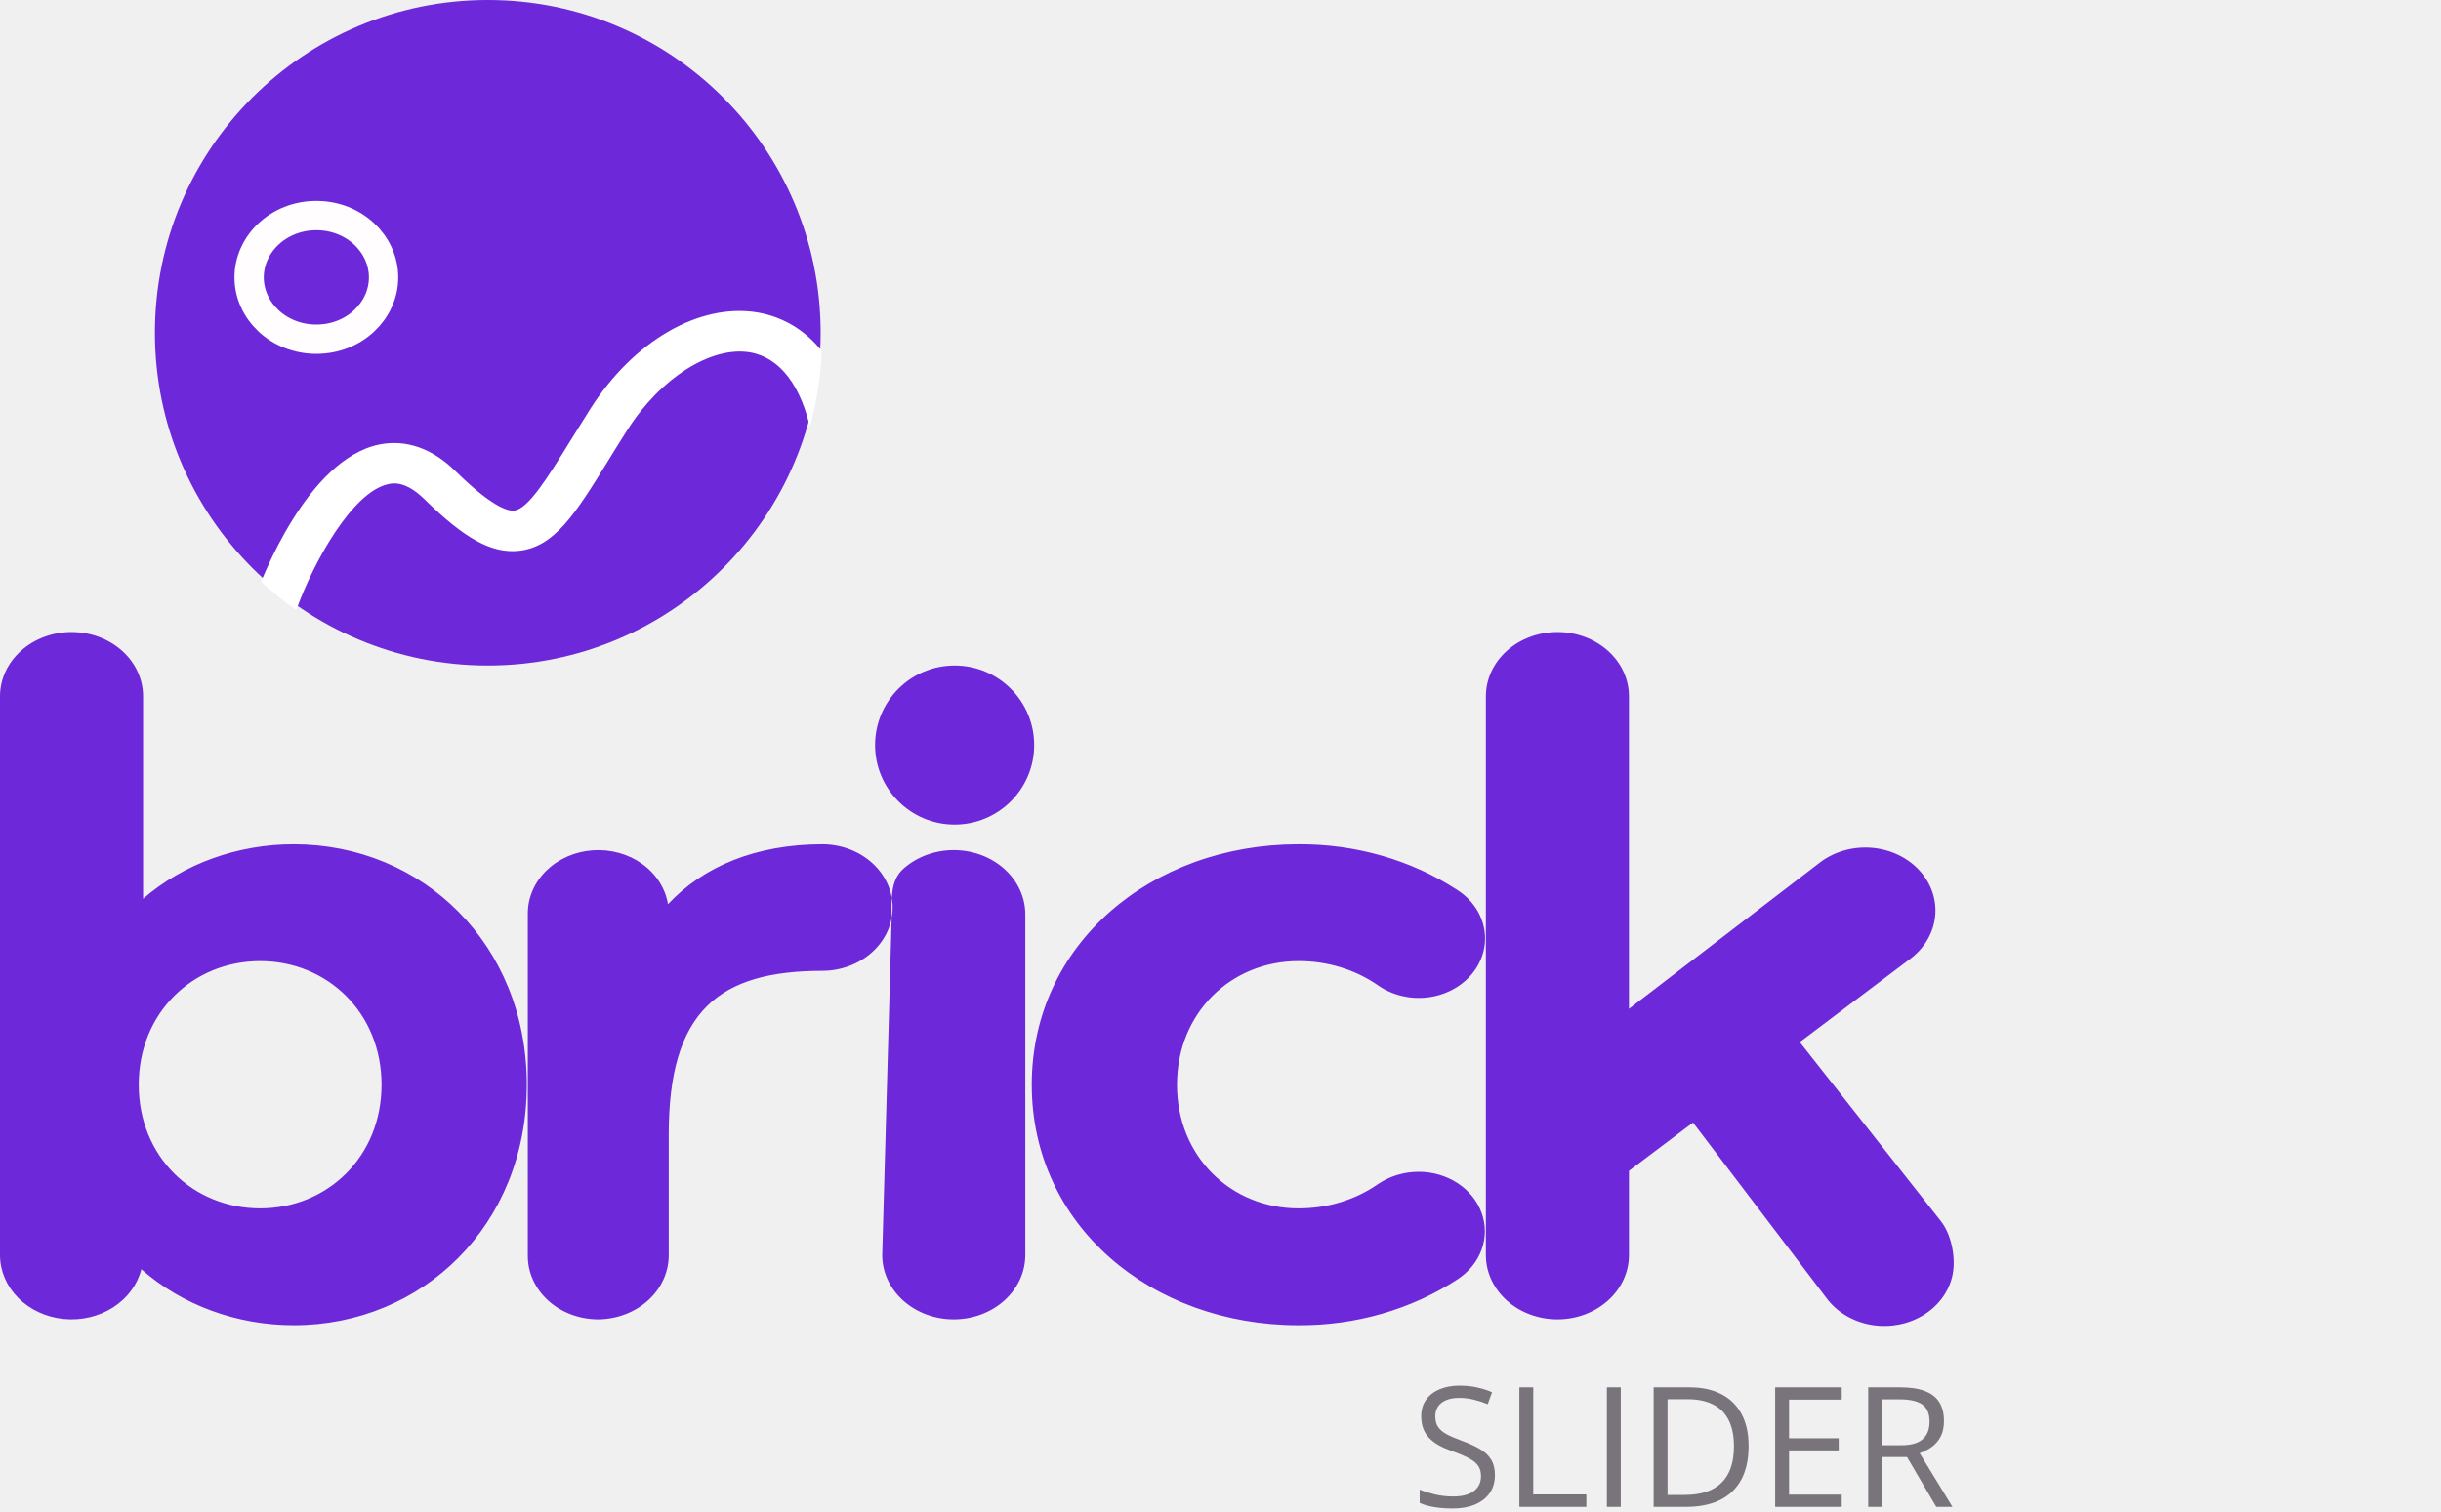
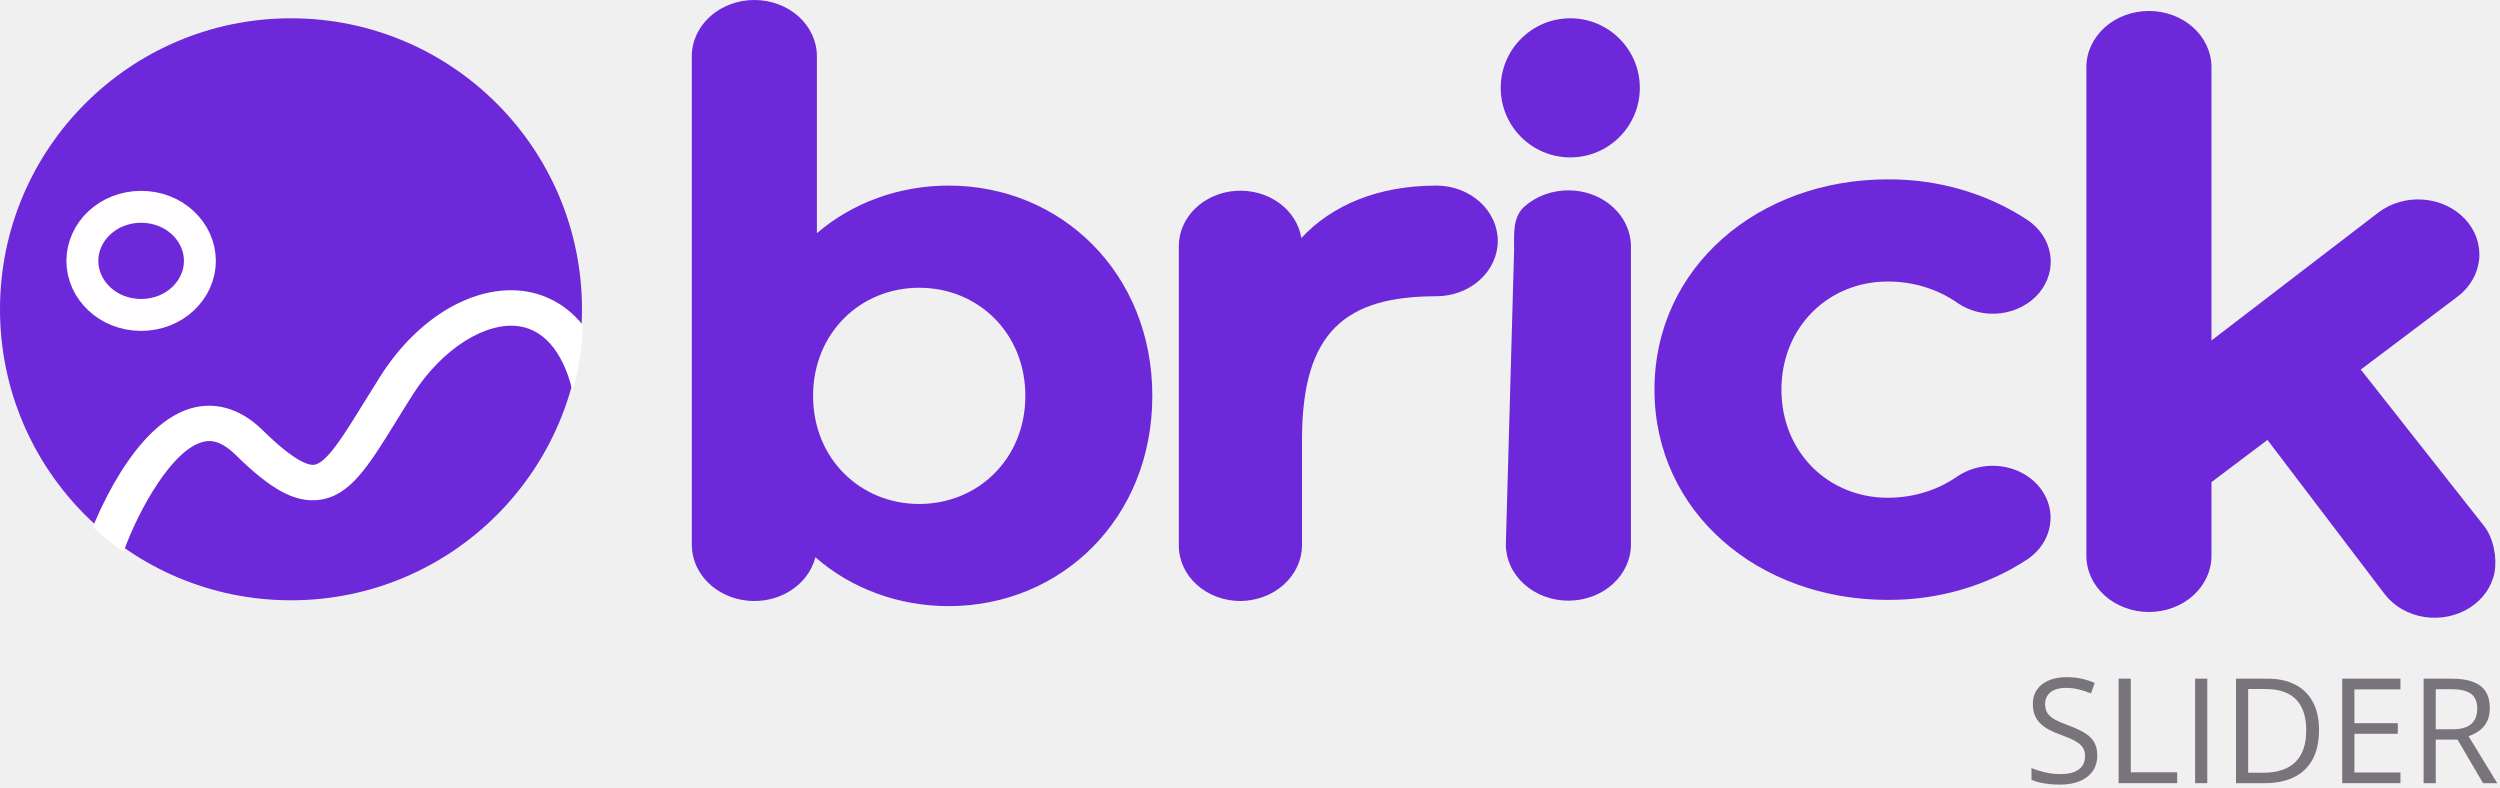
- <svg xmlns="http://www.w3.org/2000/svg" width="583" height="361" viewBox="0 0 583 361" fill="none">
-   <path fill-rule="evenodd" clip-rule="evenodd" d="M70.158 201.703C56.742 201.699 43.846 206.362 34.175 214.715V166.351C34.175 162.28 32.374 158.375 29.17 155.496C25.965 152.617 21.619 151 17.087 151C12.555 151 8.209 152.617 5.005 155.496C1.8 158.375 3.82005e-07 162.28 0 166.351V299.848C0.001 303.625 1.551 307.269 4.355 310.084C7.159 312.898 11.019 314.685 15.198 315.103C19.376 315.521 23.579 314.54 27.004 312.349C30.428 310.158 32.833 306.909 33.758 303.225C43.473 311.794 56.544 316.594 70.158 316.593C100.894 316.593 125.816 292.706 125.816 259.148C125.816 225.59 100.894 201.703 70.158 201.703ZM62.133 288.684C46.119 288.684 33.134 276.393 33.134 259.15C33.134 241.906 46.119 229.615 62.133 229.615C78.147 229.615 91.125 241.909 91.125 259.15C91.125 276.391 78.14 288.684 62.133 288.684ZM196.477 201.703C180.498 201.703 167.937 207.02 159.539 216.022C158.922 212.244 156.736 208.815 153.42 206.424C150.105 204.034 145.905 202.86 141.665 203.138C137.425 203.415 133.459 205.124 130.565 207.921C127.67 210.718 126.061 214.396 126.06 218.215V300.08C126.061 304.089 127.833 307.933 130.989 310.768C134.144 313.603 138.423 315.196 142.886 315.197C147.333 315.151 151.584 313.544 154.73 310.719C157.875 307.894 159.666 304.075 159.718 300.08V271.009C159.718 241.474 171.756 231.937 196.477 231.937C200.921 231.911 205.172 230.307 208.304 227.474C211.436 224.642 213.194 220.812 213.194 216.82C213.194 212.828 211.436 208.997 208.304 206.165C205.172 203.333 200.921 201.729 196.477 201.703ZM227.787 315.198C232.319 315.198 236.665 313.582 239.87 310.704C243.076 307.825 244.877 303.921 244.878 299.85V218.448C244.878 214.377 243.078 210.473 239.873 207.594C236.669 204.715 232.323 203.098 227.791 203.098C223.259 203.098 218.913 204.715 215.708 207.594C212.504 210.473 212.958 215.273 212.958 219.345L210.704 299.848C210.703 301.864 211.145 303.86 212.003 305.722C212.862 307.584 214.12 309.277 215.707 310.702C217.293 312.127 219.176 313.258 221.249 314.029C223.322 314.801 225.544 315.198 227.787 315.198ZM310.105 316.593C323.767 316.685 337.101 312.837 348.148 305.616C350.843 303.85 352.846 301.364 353.872 298.513C354.898 295.663 354.894 292.593 353.86 289.745C352.826 286.896 350.815 284.415 348.116 282.656C345.416 280.896 342.166 279.949 338.831 279.951C335.342 279.955 331.949 280.978 329.162 282.865C323.715 286.668 317.004 288.717 310.105 288.683C294.091 288.683 281.113 276.392 281.113 259.149C281.113 241.905 294.091 229.614 310.105 229.614C317.004 229.58 323.716 231.63 329.162 235.435C330.822 236.591 332.721 237.438 334.749 237.927C336.777 238.417 338.893 238.539 340.974 238.287C343.055 238.035 345.059 237.413 346.87 236.458C348.681 235.503 350.262 234.234 351.522 232.724C352.781 231.215 353.694 229.495 354.207 227.666C354.719 225.837 354.822 223.934 354.508 222.069C354.194 220.203 353.47 218.413 352.378 216.802C351.286 215.19 349.848 213.79 348.148 212.683C337.101 205.461 323.767 201.614 310.105 201.705C274.933 201.705 246.421 225.593 246.421 259.151C246.421 292.708 274.933 316.593 310.105 316.593ZM463.571 291.766L429.849 248.966L456.228 229.08C457.921 227.812 459.318 226.257 460.341 224.503C461.363 222.749 461.991 220.831 462.186 218.859C462.382 216.887 462.143 214.9 461.482 213.011C460.821 211.122 459.752 209.369 458.336 207.852C456.919 206.336 455.184 205.085 453.228 204.172C451.273 203.259 449.136 202.702 446.94 202.532C444.744 202.363 442.533 202.584 440.433 203.184C438.333 203.784 436.385 204.75 434.701 206.027L389.056 241.02V166.352C389.056 162.281 387.256 158.376 384.051 155.497C380.847 152.619 376.5 151.001 371.969 151.001C367.437 151.001 363.091 152.619 359.886 155.497C356.682 158.376 354.881 162.281 354.881 166.352V299.848C354.881 303.92 356.682 307.824 359.886 310.703C363.091 313.582 367.437 315.199 371.969 315.199C376.5 315.199 380.847 313.582 384.051 310.703C387.256 307.824 389.056 303.92 389.056 299.848V279.719L404.352 268.186L436.503 310.484C439.044 313.708 442.907 315.894 447.242 316.56C451.577 317.226 456.028 316.318 459.618 314.035C463.207 311.752 465.64 308.282 466.382 304.387C467.123 300.493 466.112 294.993 463.571 291.768V291.766Z" fill="#6D28D9" />
-   <path d="M357.039 352.402C357.039 354.095 356.616 355.54 355.77 356.738C354.936 357.923 353.764 358.828 352.254 359.453C350.743 360.078 348.966 360.391 346.922 360.391C345.841 360.391 344.819 360.339 343.855 360.234C342.892 360.13 342.007 359.98 341.199 359.785C340.392 359.59 339.682 359.349 339.07 359.062V355.879C340.047 356.283 341.238 356.66 342.645 357.012C344.051 357.35 345.522 357.52 347.059 357.52C348.491 357.52 349.702 357.331 350.691 356.953C351.681 356.562 352.43 356.009 352.938 355.293C353.458 354.564 353.719 353.691 353.719 352.676C353.719 351.699 353.504 350.885 353.074 350.234C352.645 349.57 351.928 348.971 350.926 348.438C349.936 347.891 348.582 347.311 346.863 346.699C345.652 346.27 344.585 345.801 343.66 345.293C342.736 344.772 341.961 344.186 341.336 343.535C340.711 342.884 340.236 342.129 339.91 341.27C339.598 340.41 339.441 339.427 339.441 338.32C339.441 336.797 339.826 335.495 340.594 334.414C341.375 333.32 342.449 332.487 343.816 331.914C345.197 331.328 346.779 331.035 348.562 331.035C350.086 331.035 351.492 331.178 352.781 331.465C354.083 331.751 355.275 332.135 356.355 332.617L355.32 335.469C354.292 335.039 353.198 334.681 352.039 334.395C350.893 334.108 349.708 333.965 348.484 333.965C347.26 333.965 346.225 334.147 345.379 334.512C344.546 334.863 343.908 335.365 343.465 336.016C343.022 336.667 342.801 337.441 342.801 338.34C342.801 339.342 343.009 340.176 343.426 340.84C343.855 341.504 344.533 342.096 345.457 342.617C346.395 343.125 347.632 343.659 349.168 344.219C350.848 344.831 352.273 345.482 353.445 346.172C354.617 346.849 355.509 347.682 356.121 348.672C356.733 349.648 357.039 350.892 357.039 352.402ZM362.879 360V331.445H366.199V357.031H378.875V360H362.879ZM383.777 360V331.445H387.098V360H383.777ZM417.625 345.449C417.625 348.665 417.039 351.354 415.867 353.516C414.695 355.664 412.996 357.285 410.77 358.379C408.556 359.46 405.867 360 402.703 360H394.949V331.445H403.562C406.466 331.445 408.966 331.979 411.062 333.047C413.159 334.102 414.773 335.671 415.906 337.754C417.052 339.824 417.625 342.389 417.625 345.449ZM414.129 345.566C414.129 343.001 413.699 340.885 412.84 339.219C411.993 337.552 410.743 336.315 409.09 335.508C407.449 334.688 405.438 334.277 403.055 334.277H398.27V357.148H402.312C406.245 357.148 409.194 356.178 411.16 354.238C413.139 352.298 414.129 349.408 414.129 345.566ZM439.871 360H423.973V331.445H439.871V334.375H427.293V343.613H439.148V346.504H427.293V357.07H439.871V360ZM453.914 331.445C456.258 331.445 458.191 331.738 459.715 332.324C461.251 332.897 462.397 333.776 463.152 334.961C463.908 336.146 464.285 337.656 464.285 339.492C464.285 341.003 464.012 342.266 463.465 343.281C462.918 344.284 462.202 345.098 461.316 345.723C460.431 346.348 459.487 346.829 458.484 347.168L466.316 360H462.449L455.457 348.086H449.52V360H446.199V331.445H453.914ZM453.719 334.316H449.52V345.273H454.051C456.382 345.273 458.094 344.798 459.188 343.848C460.294 342.897 460.848 341.497 460.848 339.648C460.848 337.708 460.262 336.335 459.09 335.527C457.931 334.72 456.141 334.316 453.719 334.316Z" fill="#79737C" />
-   <circle cx="228" cy="178" r="19" fill="#6D28D9" />
-   <circle cx="116.5" cy="79.5" r="79.5" fill="#6D28D9" />
-   <mask id="mask0_226_2" style="mask-type:alpha" maskUnits="userSpaceOnUse" x="37" y="1" width="160" height="160">
-     <circle cx="116.662" cy="80.662" r="79.662" fill="#D33838" />
-   </mask>
-   <g mask="url(#mask0_226_2)">
-     <path d="M66.121 148.273C65.564 148.273 65.007 148.181 64.451 148.012C61.748 147.155 60.291 144.399 61.224 141.873C62.42 138.597 73.376 109.724 90.573 106.203C95.044 105.299 101.791 105.667 108.833 112.602C117.104 120.731 121.034 122.14 122.77 121.987C126.161 121.619 130.795 114.118 136.134 105.453C137.625 103.049 139.23 100.462 140.982 97.691C151.349 81.417 167.006 72.385 180.845 74.635C187.641 75.752 199.662 80.743 203.92 101.579C204.444 104.212 202.61 106.739 199.81 107.244C196.976 107.734 194.29 106.019 193.75 103.401C191.474 92.179 186.249 85.367 179.059 84.173C169.872 82.672 157.785 90.235 149.875 102.651C148.139 105.361 146.567 107.917 145.109 110.29C137.543 122.538 132.531 130.636 123.999 131.585C117.481 132.305 110.962 128.723 101.365 119.262C96.829 114.807 93.799 115.419 92.816 115.649C84.103 117.424 74.834 134.586 71.034 144.996C70.281 147.002 68.267 148.273 66.121 148.273Z" fill="white" />
+ <svg xmlns="http://www.w3.org/2000/svg" width="235" height="74" viewBox="0 0 235 74" fill="none">
+   <g clip-path="url(#clip0_461_95)">
+     <path fill-rule="evenodd" clip-rule="evenodd" d="M233.517 49.465L221.914 34.739L230.99 27.897C231.573 27.461 232.054 26.925 232.405 26.322C232.757 25.718 232.973 25.059 233.041 24.38C233.108 23.702 233.025 23.018 232.798 22.368C232.571 21.718 232.203 21.115 231.715 20.593C231.228 20.071 230.631 19.641 229.958 19.327C229.285 19.013 228.55 18.821 227.794 18.763C227.039 18.704 226.278 18.78 225.556 18.987C224.833 19.193 224.163 19.526 223.583 19.965L207.878 32.005V6.314C207.878 4.913 207.259 3.57 206.156 2.579C205.054 1.589 203.559 1.032 201.999 1.032C200.44 1.032 198.945 1.589 197.842 2.579C196.739 3.57 196.12 4.913 196.12 6.314V52.246C196.12 53.647 196.739 54.99 197.842 55.981C198.945 56.971 200.44 57.528 201.999 57.528C203.559 57.528 205.054 56.971 206.156 55.981C207.259 54.99 207.878 53.647 207.878 52.246V45.32L213.141 41.352L224.203 55.906C225.078 57.015 226.407 57.767 227.898 57.996C229.39 58.225 230.922 57.913 232.157 57.127C233.392 56.342 234.229 55.148 234.484 53.808C234.739 52.468 234.391 50.576 233.517 49.466V49.465Z" fill="#6D28D9" />
+     <path fill-rule="evenodd" clip-rule="evenodd" d="M177.431 56.39C182.132 56.421 186.72 55.097 190.521 52.612C191.448 52.005 192.137 51.15 192.49 50.169C192.843 49.188 192.842 48.132 192.486 47.152C192.131 46.172 191.439 45.318 190.51 44.713C189.581 44.107 188.463 43.782 187.315 43.782C186.115 43.784 184.947 44.135 183.989 44.785C182.114 46.093 179.805 46.798 177.431 46.787C171.921 46.787 167.456 42.558 167.456 36.624C167.456 30.692 171.921 26.463 177.431 26.463C179.805 26.451 182.115 27.156 183.989 28.465C184.56 28.863 185.213 29.155 185.911 29.323C186.609 29.491 187.337 29.534 188.053 29.447C188.769 29.36 189.458 29.146 190.081 28.817C190.704 28.489 191.248 28.052 191.682 27.533C192.115 27.013 192.429 26.422 192.605 25.792C192.782 25.163 192.817 24.508 192.709 23.866C192.601 23.225 192.352 22.609 191.976 22.054C191.601 21.5 191.106 21.018 190.521 20.637C186.72 18.152 182.132 16.829 177.431 16.86C165.33 16.86 155.52 25.079 155.52 36.625C155.52 48.172 165.33 56.39 177.431 56.39Z" fill="#6D28D9" />
+     <path fill-rule="evenodd" clip-rule="evenodd" d="M147.428 56.462C148.988 56.462 150.483 55.906 151.586 54.916C152.688 53.925 153.308 52.582 153.309 51.181V23.174C153.309 21.773 152.689 20.429 151.587 19.439C150.484 18.448 148.989 17.892 147.429 17.892C145.87 17.892 144.375 18.448 143.272 19.439C142.169 20.429 142.326 22.081 142.326 23.482L141.55 51.181C141.55 51.874 141.702 52.561 141.997 53.202C142.293 53.843 142.726 54.425 143.272 54.915C143.817 55.406 144.465 55.795 145.179 56.06C145.892 56.326 146.656 56.462 147.428 56.462Z" fill="#6D28D9" />
+     <path fill-rule="evenodd" clip-rule="evenodd" d="M135.038 17.445C129.54 17.445 125.218 19.275 122.329 22.372C122.116 21.072 121.364 19.892 120.224 19.07C119.083 18.247 117.638 17.843 116.179 17.939C114.72 18.035 113.356 18.623 112.36 19.585C111.364 20.547 110.81 21.813 110.81 23.127V51.294C110.81 52.673 111.42 53.996 112.506 54.972C113.591 55.947 115.063 56.495 116.599 56.495C118.129 56.48 119.592 55.927 120.674 54.955C121.757 53.983 122.372 52.669 122.39 51.294V41.291C122.39 31.13 126.532 27.848 135.038 27.848C136.567 27.839 138.03 27.287 139.108 26.313C140.185 25.338 140.79 24.02 140.79 22.647C140.79 21.273 140.185 19.955 139.108 18.981C138.03 18.006 136.567 17.454 135.038 17.445Z" fill="#6D28D9" />
+     <path fill-rule="evenodd" clip-rule="evenodd" d="M89.169 17.445C84.552 17.444 80.115 19.049 76.788 21.923V5.282C76.788 3.881 76.168 2.538 75.066 1.547C73.963 0.557 72.468 6.10352e-05 70.908 6.10352e-05C69.349 6.10352e-05 67.854 0.557 66.751 1.547C65.649 2.538 65.029 3.881 65.029 5.282V51.215C65.03 52.514 65.563 53.768 66.528 54.736C67.493 55.704 68.821 56.319 70.258 56.463C71.696 56.607 73.142 56.27 74.321 55.515C75.499 54.761 76.326 53.644 76.644 52.376C79.987 55.324 84.484 56.976 89.169 56.976C99.744 56.976 108.319 48.757 108.319 37.211C108.319 25.664 99.744 17.445 89.169 17.445ZM86.407 47.373C80.897 47.373 76.43 43.144 76.43 37.211C76.43 31.278 80.897 27.049 86.407 27.049C91.917 27.049 96.383 31.279 96.383 37.211C96.383 43.143 91.915 47.373 86.407 47.373Z" fill="#6D28D9" />
+     <path d="M197.142 71.005C197.142 71.587 196.996 72.085 196.705 72.497C196.418 72.904 196.015 73.216 195.495 73.431C194.975 73.646 194.364 73.754 193.661 73.754C193.289 73.754 192.937 73.736 192.605 73.7C192.274 73.664 191.969 73.612 191.692 73.545C191.414 73.478 191.17 73.395 190.959 73.297V72.201C191.295 72.34 191.705 72.47 192.189 72.591C192.672 72.707 193.179 72.766 193.707 72.766C194.2 72.766 194.617 72.701 194.957 72.571C195.298 72.436 195.555 72.246 195.73 71.999C195.909 71.749 195.999 71.448 195.999 71.099C195.999 70.763 195.925 70.483 195.777 70.259C195.629 70.03 195.383 69.824 195.038 69.641C194.698 69.453 194.232 69.253 193.64 69.043C193.224 68.895 192.856 68.734 192.538 68.559C192.22 68.379 191.954 68.178 191.739 67.954C191.524 67.73 191.36 67.47 191.248 67.175C191.14 66.879 191.087 66.54 191.087 66.16C191.087 65.635 191.219 65.188 191.483 64.816C191.752 64.439 192.122 64.153 192.592 63.956C193.067 63.754 193.611 63.653 194.225 63.653C194.749 63.653 195.233 63.702 195.677 63.801C196.125 63.899 196.534 64.032 196.906 64.197L196.55 65.179C196.196 65.031 195.82 64.907 195.421 64.809C195.027 64.71 194.619 64.661 194.198 64.661C193.777 64.661 193.421 64.724 193.13 64.849C192.843 64.97 192.623 65.143 192.471 65.367C192.319 65.591 192.242 65.857 192.242 66.166C192.242 66.511 192.314 66.798 192.457 67.027C192.605 67.255 192.838 67.459 193.157 67.638C193.479 67.813 193.905 67.997 194.433 68.189C195.011 68.4 195.502 68.624 195.905 68.861C196.308 69.094 196.615 69.381 196.826 69.721C197.036 70.058 197.142 70.485 197.142 71.005Z" fill="#79737C" />
+     <path d="M199.151 73.619V63.794H200.293V72.597H204.655V73.619H199.151Z" fill="#79737C" />
+     <path d="M206.341 73.619V63.794H207.484V73.619H206.341Z" fill="#79737C" />
+     <path d="M217.987 68.612C217.987 69.719 217.786 70.644 217.383 71.388C216.979 72.127 216.395 72.685 215.628 73.061C214.867 73.433 213.942 73.619 212.853 73.619H210.185V63.794H213.149C214.148 63.794 215.008 63.978 215.729 64.345C216.451 64.708 217.006 65.248 217.396 65.965C217.79 66.677 217.987 67.56 217.987 68.612ZM216.785 68.653C216.785 67.77 216.637 67.042 216.341 66.469C216.05 65.895 215.62 65.47 215.051 65.192C214.486 64.91 213.794 64.769 212.974 64.769H211.328V72.638H212.719C214.072 72.638 215.087 72.304 215.763 71.636C216.444 70.969 216.785 69.975 216.785 68.653Z" fill="#79737C" />
+     <path d="M225.642 73.619H220.171V63.794H225.642V64.802H221.314V67.981H225.393V68.975H221.314V72.611H225.642V73.619Z" fill="#79737C" />
+     <path d="M230.473 63.794C231.28 63.794 231.945 63.895 232.469 64.097C232.998 64.294 233.392 64.596 233.652 65.004C233.912 65.412 234.042 65.931 234.042 66.563C234.042 67.083 233.947 67.517 233.76 67.867C233.571 68.212 233.325 68.492 233.02 68.707C232.716 68.922 232.391 69.088 232.046 69.204L234.741 73.619H233.41L231.004 69.52H228.961V73.619H227.819V63.794H230.473ZM230.406 64.782H228.961V68.552H230.52C231.322 68.552 231.911 68.388 232.288 68.062C232.669 67.734 232.859 67.253 232.859 66.617C232.859 65.949 232.657 65.477 232.254 65.199C231.856 64.921 231.239 64.782 230.406 64.782Z" fill="#79737C" />
+     <path d="M147.606 14.795C151.217 14.795 154.144 11.868 154.144 8.258C154.144 4.647 151.217 1.72 147.606 1.72C143.996 1.72 141.069 4.647 141.069 8.258C141.069 11.868 143.996 14.795 147.606 14.795Z" fill="#6D28D9" />
+     <path d="M27.354 56.428C42.461 56.428 54.707 44.181 54.707 29.074C54.707 13.967 42.461 1.72 27.354 1.72C12.247 1.72 0 13.967 0 29.074C0 44.181 12.247 56.428 27.354 56.428Z" fill="#6D28D9" />
+     <mask id="mask0_461_95" style="mask-type:alpha" maskUnits="userSpaceOnUse" x="0" y="2" width="55" height="55">
+       <path d="M27.409 56.883C42.547 56.883 54.818 44.611 54.818 29.474C54.818 14.336 42.547 2.065 27.409 2.065C12.271 2.065 0 14.336 0 29.474C0 44.611 12.271 56.883 27.409 56.883Z" fill="#D33838" />
+     </mask>
+     <g mask="url(#mask0_461_95)">
+       <path d="M10.02 52.737C9.828 52.737 9.637 52.705 9.445 52.647C8.515 52.352 8.014 51.404 8.335 50.535C8.746 49.407 12.516 39.473 18.433 38.262C19.971 37.951 22.293 38.077 24.716 40.463C27.561 43.26 28.914 43.745 29.511 43.693C30.677 43.566 32.272 40.985 34.109 38.004C34.622 37.176 35.174 36.286 35.777 35.333C39.344 29.734 44.731 26.626 49.493 27.4C51.831 27.785 55.967 29.502 57.432 36.671C57.613 37.577 56.981 38.446 56.018 38.62C55.043 38.788 54.119 38.198 53.933 37.298C53.15 33.437 51.352 31.093 48.879 30.682C45.717 30.166 41.559 32.768 38.837 37.04C38.24 37.972 37.699 38.852 37.197 39.668C34.594 43.882 32.87 46.669 29.934 46.995C27.691 47.243 25.448 46.01 22.146 42.755C20.585 41.222 19.543 41.433 19.205 41.512C16.207 42.123 13.018 48.027 11.71 51.61C11.451 52.299 10.758 52.737 10.02 52.737Z" fill="white" />
+       <path d="M18.79 24.522C18.79 27.253 16.395 29.604 13.266 29.604C10.136 29.604 7.742 27.253 7.742 24.522C7.742 21.791 10.136 19.44 13.266 19.44C16.395 19.44 18.79 21.791 18.79 24.522Z" stroke="#FFFDFD" stroke-width="3" />
+     </g>
  </g>
-   <path d="M91.61 66.27C91.61 74.207 84.65 81.04 75.555 81.04C66.46 81.04 59.5 74.207 59.5 66.27C59.5 58.333 66.46 51.5 75.555 51.5C84.65 51.5 91.61 58.333 91.61 66.27Z" stroke="#FFFDFD" stroke-width="7" />
+   <defs>
+     <clipPath id="clip0_461_95">
+       <rect width="235" height="73.975" fill="white" />
+     </clipPath>
+   </defs>
</svg>
